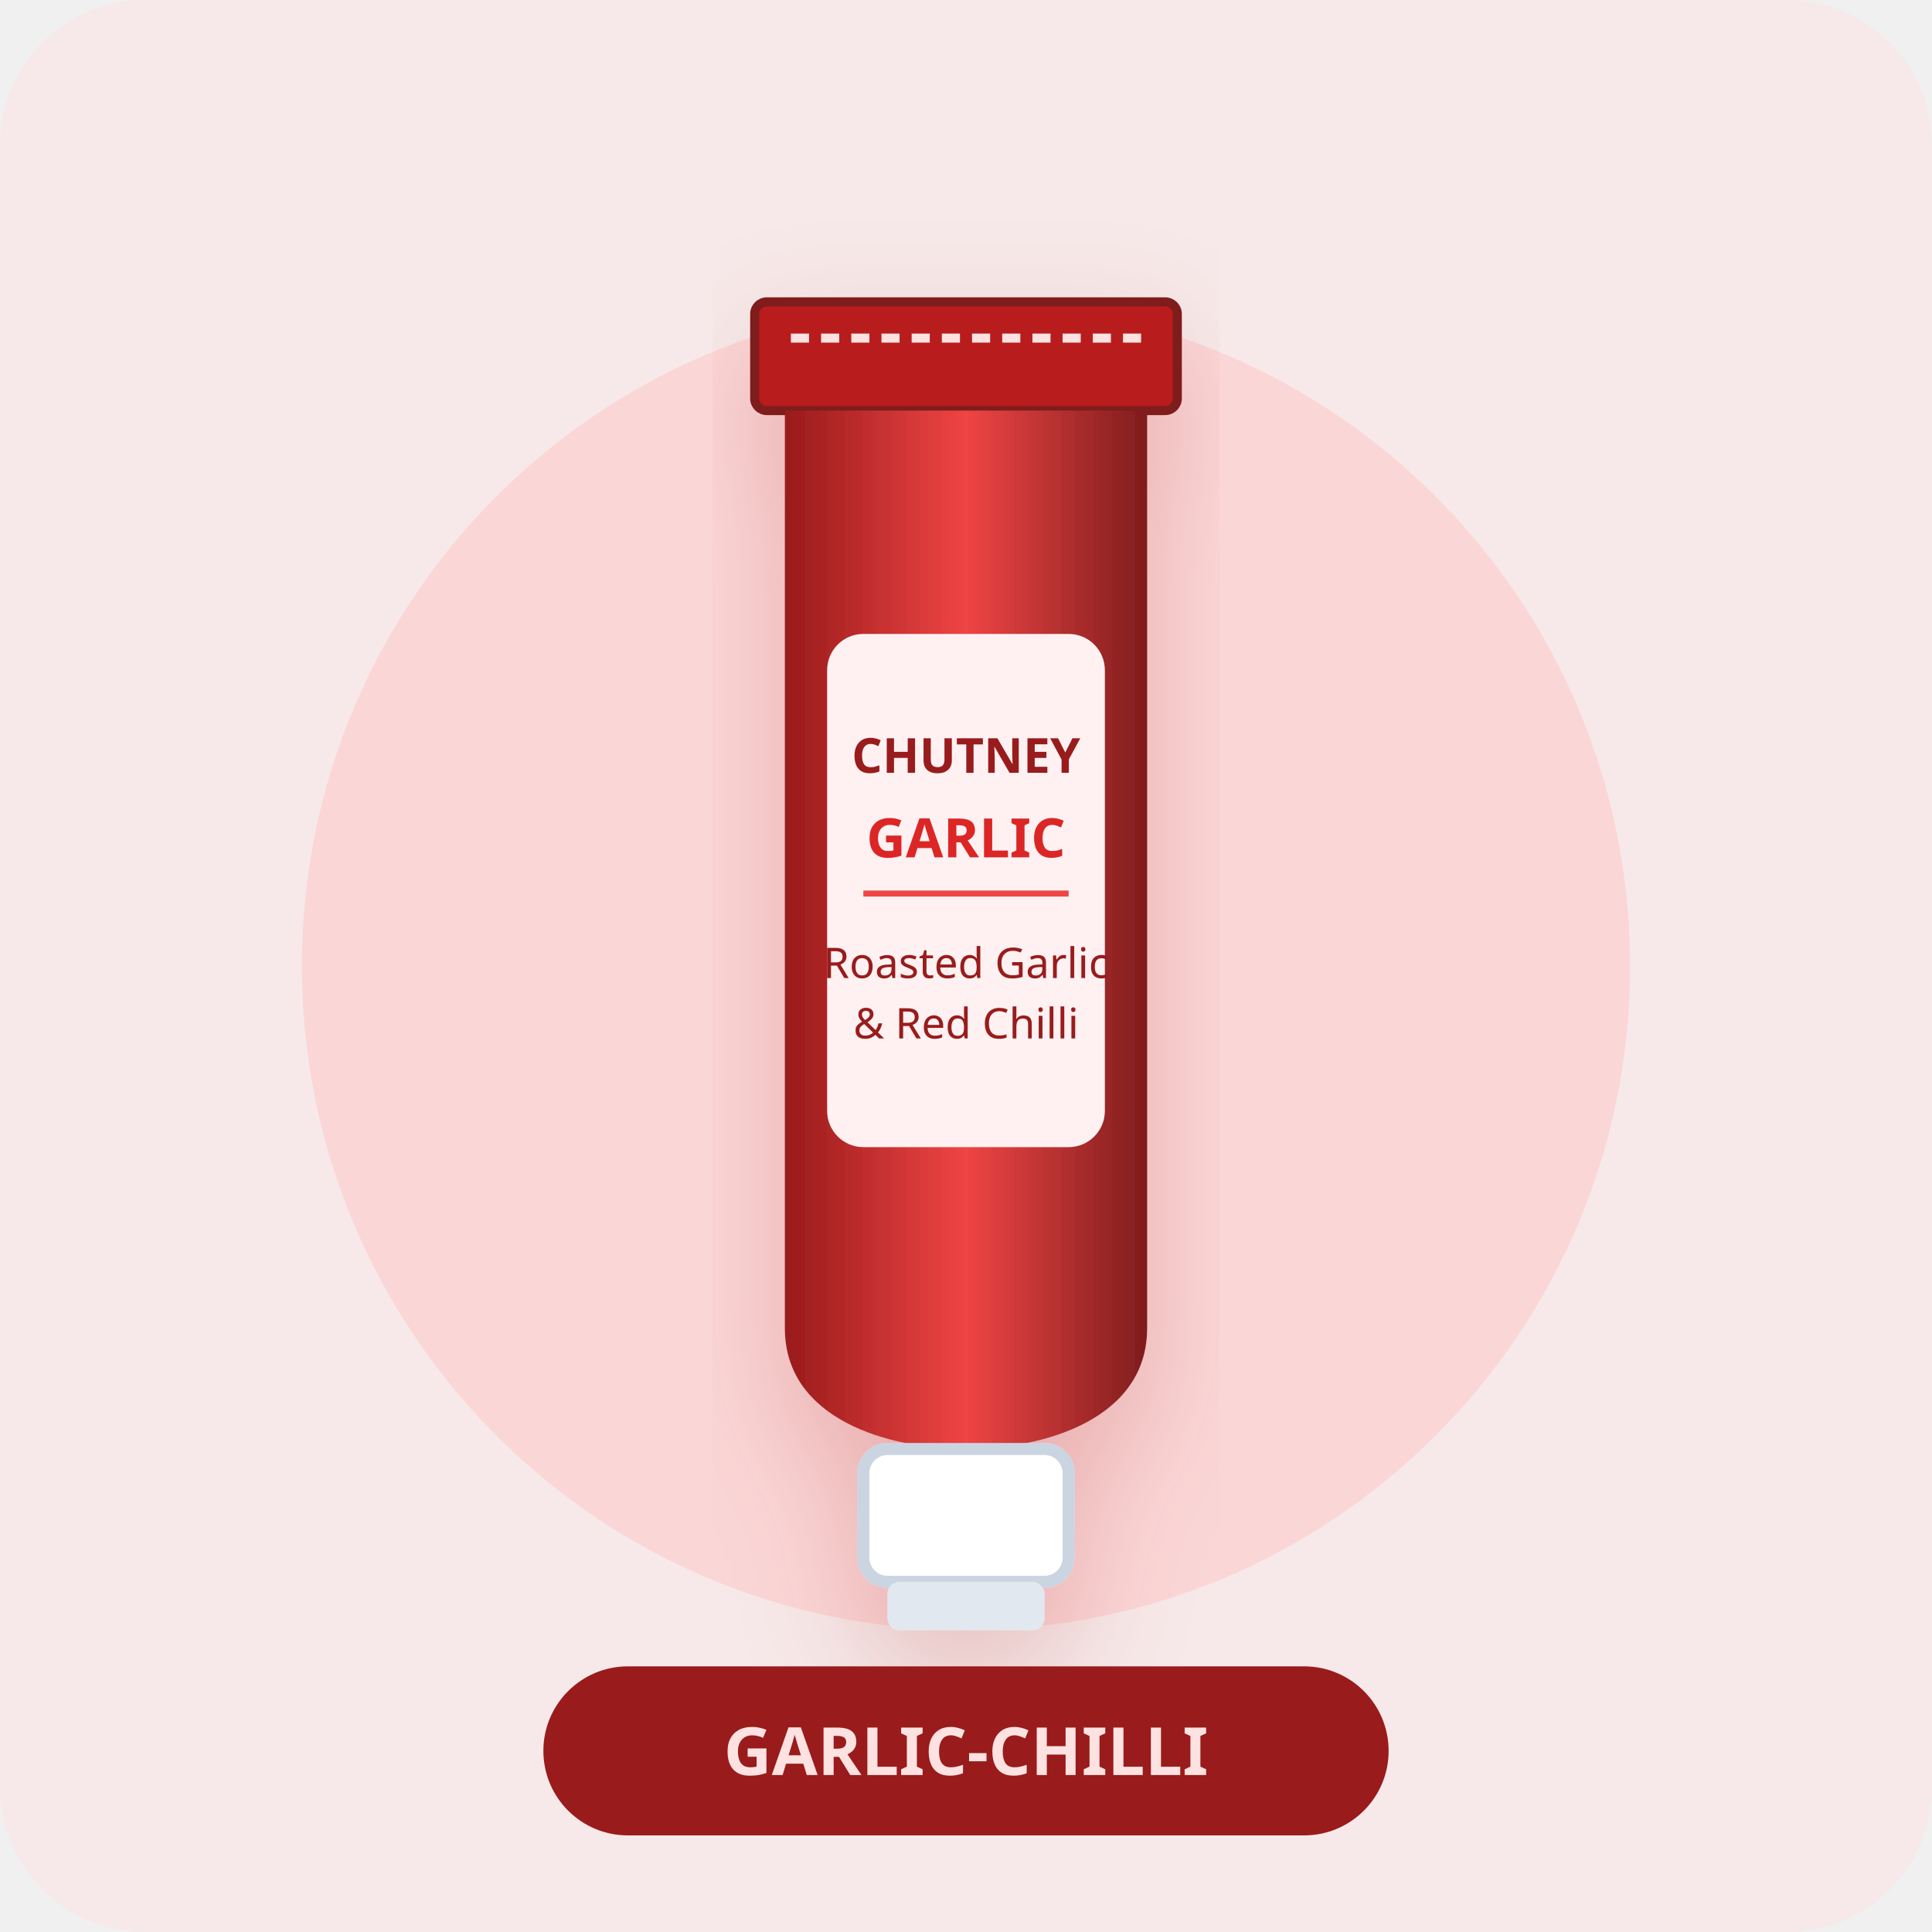
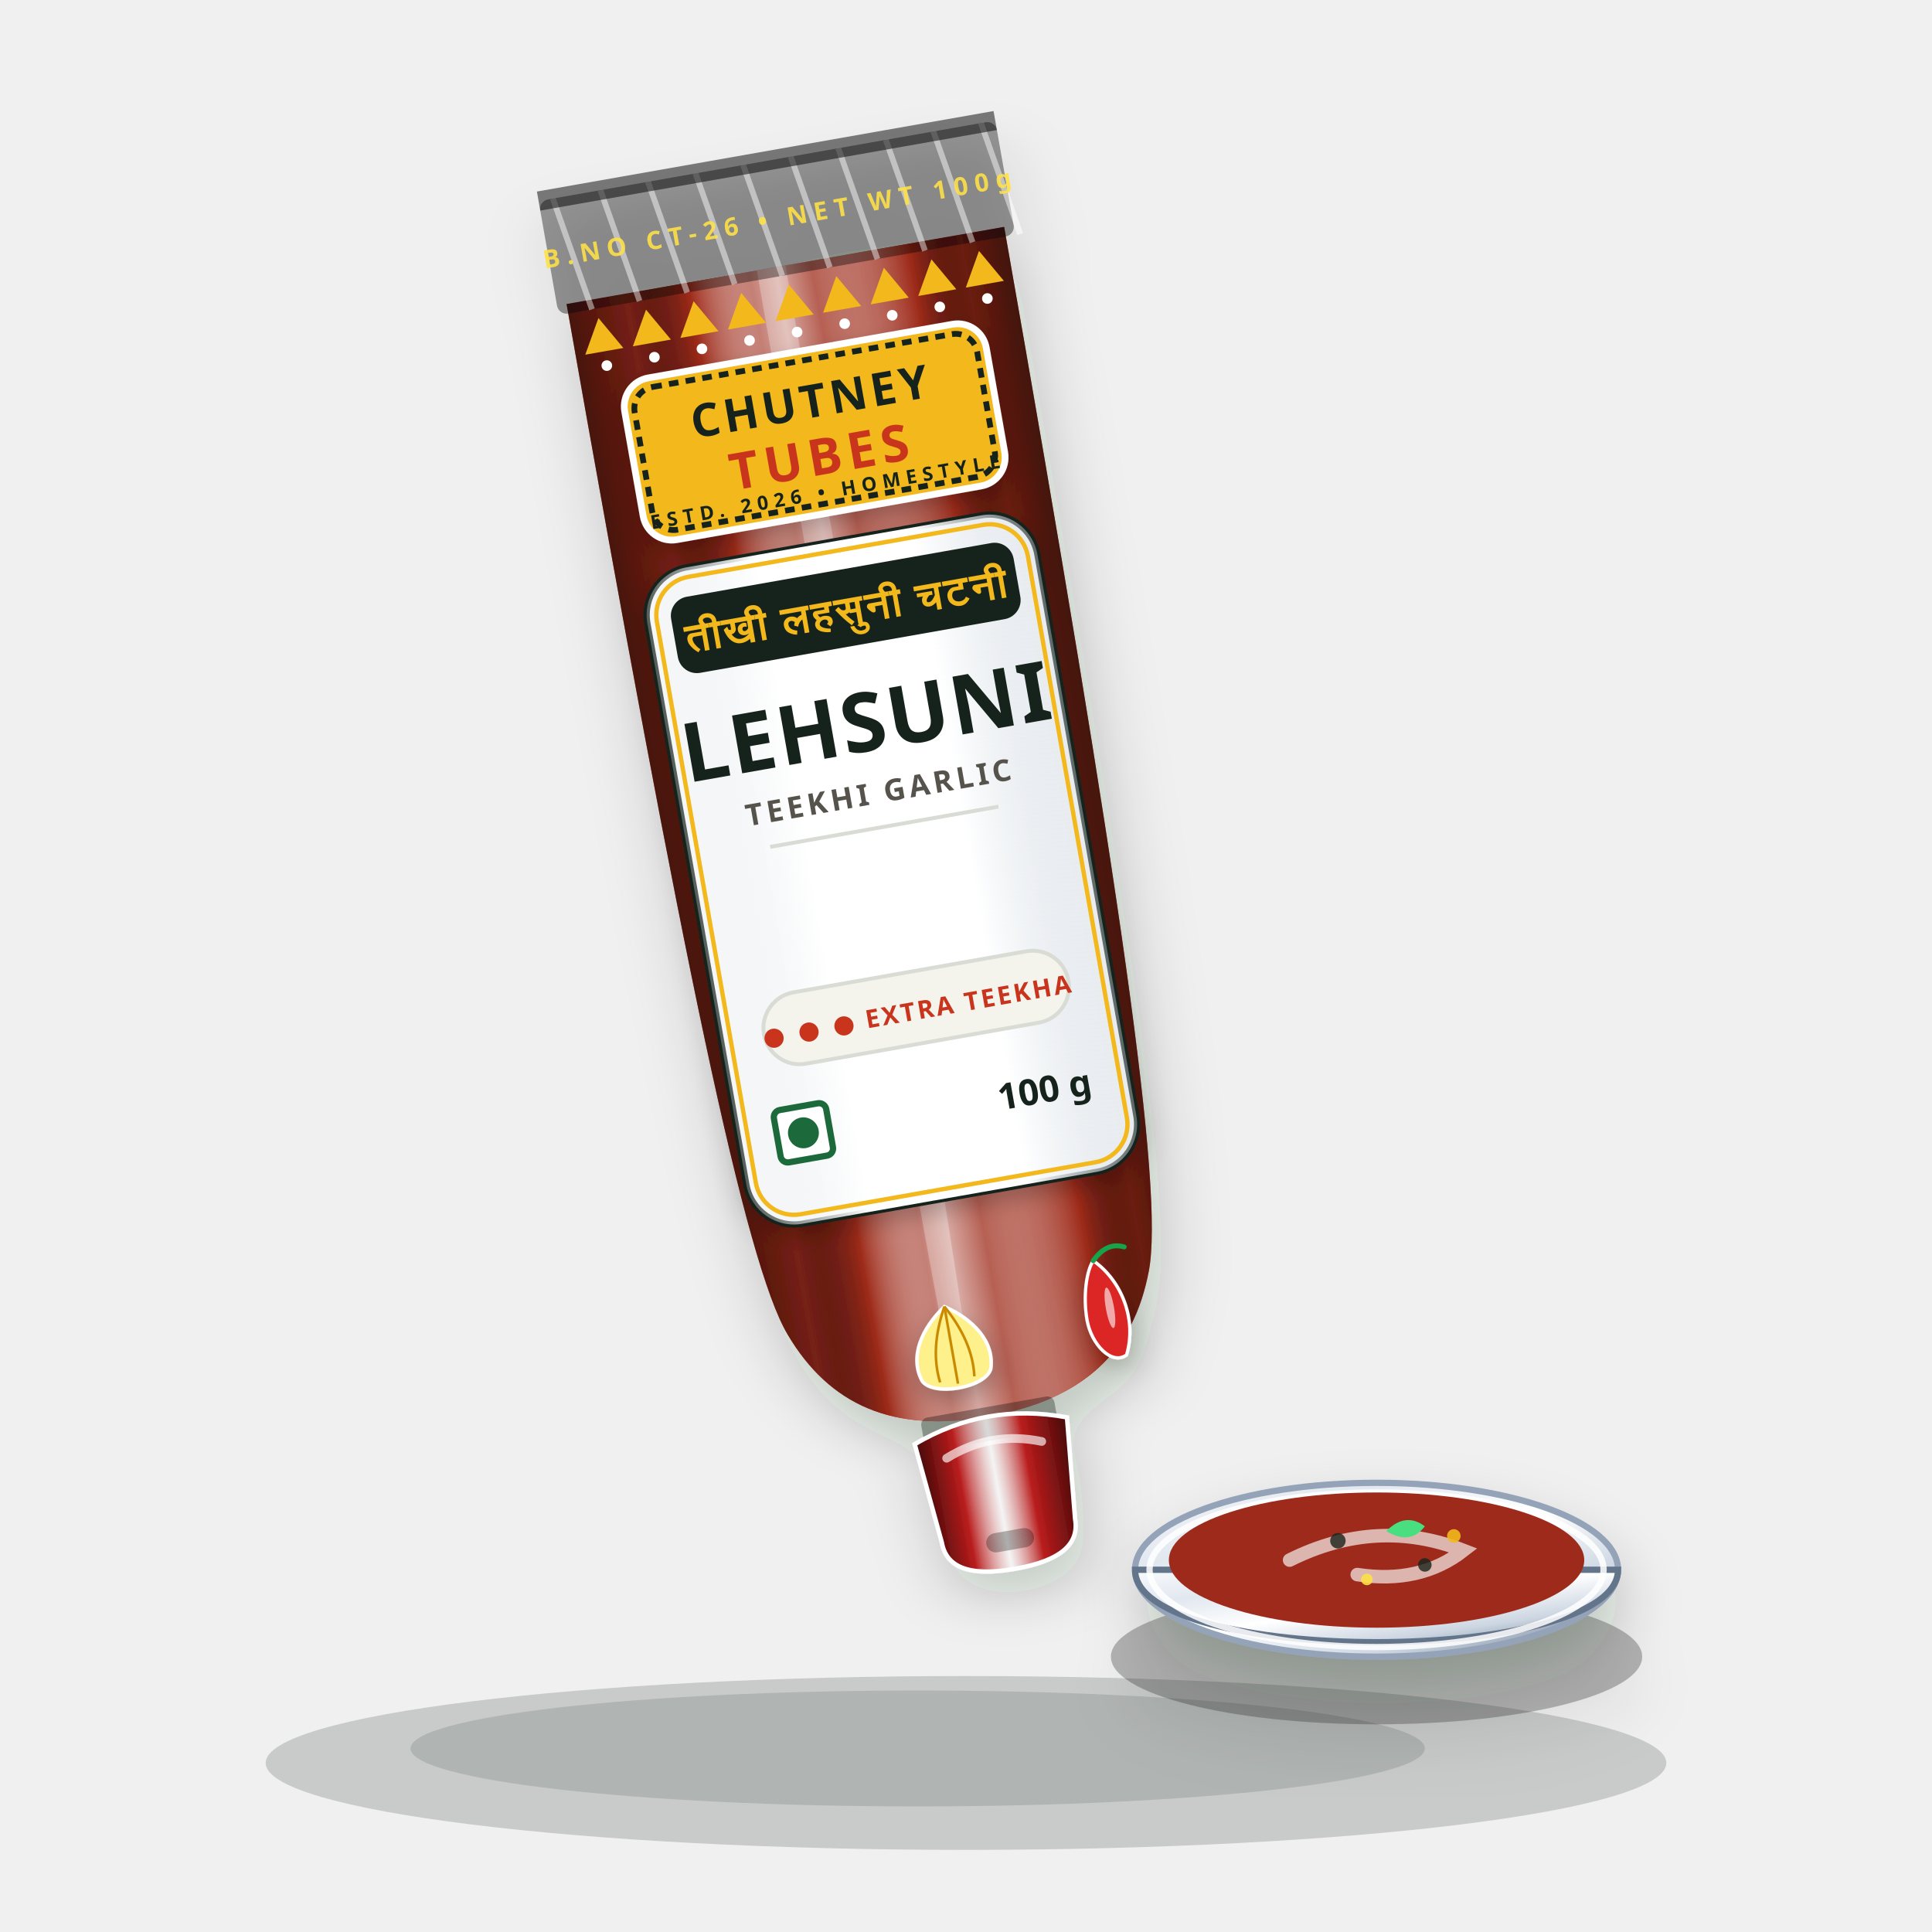
- <svg xmlns="http://www.w3.org/2000/svg" viewBox="0 0 320 320" width="100%" height="100%" fill="none">
+ <svg xmlns="http://www.w3.org/2000/svg" viewBox="0 0 400 400" width="100%" height="100%" fill="none" aria-label="Teekhi Lehsuni Chutney tube render">
  <defs>
-     <linearGradient id="garlicTube" x1="0%" y1="0%" x2="100%" y2="0%">
-       <stop offset="0%" stop-color="#991B1B" />
-       <stop offset="50%" stop-color="#EF4444" />
-       <stop offset="100%" stop-color="#7F1D1D" />
+     <linearGradient id="shd_garlic" x1="0%" y1="0%" x2="100%" y2="0%">
+       <stop offset="0%" stop-color="#000000" stop-opacity="0.55" />
+       <stop offset="14%" stop-color="#000000" stop-opacity="0.25" />
+       <stop offset="28%" stop-color="#9e2b1a" />
+       <stop offset="42%" stop-color="#ffffff" stop-opacity="0.4" />
+       <stop offset="48%" stop-color="#ffffff" stop-opacity="0.6" />
+       <stop offset="56%" stop-color="#ffffff" stop-opacity="0.25" />
+       <stop offset="78%" stop-color="#9e2b1a" />
+       <stop offset="90%" stop-color="#000000" stop-opacity="0.32" />
+       <stop offset="100%" stop-color="#000000" stop-opacity="0.58" />
    </linearGradient>
-     <filter id="flvGShadow" x="-10%" y="-10%" width="120%" height="120%">
-       <feDropShadow dx="0" dy="8" stdDeviation="10" flood-color="#991B1B" flood-opacity="0.18" />
+     <linearGradient id="lblShd_garlic" x1="0%" y1="0%" x2="100%" y2="0%">
+       <stop offset="0%" stop-color="#e2e8f0" stop-opacity="0.3" />
+       <stop offset="30%" stop-color="#ffffff" />
+       <stop offset="70%" stop-color="#ffffff" />
+       <stop offset="100%" stop-color="#cbd5e1" stop-opacity="0.4" />
+     </linearGradient>
+     <linearGradient id="capYellow_garlic" x1="0%" y1="0%" x2="100%" y2="0%">
+       <stop offset="0%" stop-color="#b45309" />
+       <stop offset="25%" stop-color="#f59e0b" />
+       <stop offset="48%" stop-color="#ffffff" stop-opacity="0.65" />
+       <stop offset="70%" stop-color="#f59e0b" />
+       <stop offset="100%" stop-color="#92400e" />
+     </linearGradient>
+     <linearGradient id="capGreen_garlic" x1="0%" y1="0%" x2="100%" y2="0%">
+       <stop offset="0%" stop-color="#052e16" />
+       <stop offset="25%" stop-color="#15803d" />
+       <stop offset="48%" stop-color="#ffffff" stop-opacity="0.65" />
+       <stop offset="70%" stop-color="#15803d" />
+       <stop offset="100%" stop-color="#052e16" />
+     </linearGradient>
+     <linearGradient id="capRed_garlic" x1="0%" y1="0%" x2="100%" y2="0%">
+       <stop offset="0%" stop-color="#450a0a" />
+       <stop offset="25%" stop-color="#b91c1c" />
+       <stop offset="48%" stop-color="#ffffff" stop-opacity="0.65" />
+       <stop offset="70%" stop-color="#b91c1c" />
+       <stop offset="100%" stop-color="#450a0a" />
+     </linearGradient>
+     <linearGradient id="stl_garlic" x1="0%" y1="0%" x2="100%" y2="100%">
+       <stop offset="0%" stop-color="#f8fafc" />
+       <stop offset="25%" stop-color="#e2e8f0" />
+       <stop offset="50%" stop-color="#ffffff" />
+       <stop offset="75%" stop-color="#cbd5e1" />
+       <stop offset="100%" stop-color="#64748b" />
+     </linearGradient>
+     <filter id="flvShd_garlic" x="-30%" y="-30%" width="160%" height="160%">
+       <feDropShadow dx="2" dy="22" stdDeviation="16" flood-color="#18241b" flood-opacity="0.32" />
+       <feDropShadow dx="1" dy="6" stdDeviation="6" flood-color="#18241b" flood-opacity="0.2" />
+     </filter>
+     <filter id="lblLift_garlic" x="-10%" y="-10%" width="120%" height="120%">
+       <feDropShadow dx="0" dy="2" stdDeviation="2.5" flood-color="#000000" flood-opacity="0.22" />
    </filter>
  </defs>
-   <rect width="320" height="320" rx="24" fill="#FEE2E2" fill-opacity="0.5" />
-   <circle cx="160" cy="160" r="110" fill="#FECACA" fill-opacity="0.6" />
-   <g transform="translate(115, 30)" filter="url(#flvGShadow)">
-     <rect x="10" y="20" width="70" height="18" rx="2" fill="#B91C1C" stroke="#7F1D1D" stroke-width="1.5" />
-     <line x1="16" y1="26" x2="74" y2="26" stroke="#FEE2E2" stroke-width="1.5" stroke-dasharray="3 2" />
-     <path d="M15 38 L15 190 C15 205 32 210 45 210 C58 210 75 205 75 190 L75 38 Z" fill="url(#garlicTube)" />
-     <rect x="22" y="75" width="46" height="85" rx="6" fill="#FFF1F2" />
-     <text x="45" y="98" font-family="sans-serif" font-size="8" font-weight="900" fill="#991B1B" text-anchor="middle">CHUTNEY</text>
-     <text x="45" y="112" font-family="sans-serif" font-size="9" font-weight="bold" fill="#DC2626" text-anchor="middle">GARLIC</text>
-     <line x1="28" y1="118" x2="62" y2="118" stroke="#EF4444" stroke-width="1" />
-     <text x="45" y="132" font-family="sans-serif" font-size="7" fill="#991B1B" text-anchor="middle">Roasted Garlic</text>
-     <text x="45" y="142" font-family="sans-serif" font-size="7" fill="#991B1B" text-anchor="middle">&amp; Red Chilli</text>
-     <rect x="28" y="210" width="34" height="22" rx="4" fill="#FFFFFF" stroke="#CBD5E1" stroke-width="2" />
-     <rect x="32" y="232" width="26" height="8" rx="2" fill="#E2E8F0" />
+   <ellipse cx="200" cy="365" rx="145" ry="18" fill="#18241b" opacity="0.18" />
+   <ellipse cx="190" cy="362" rx="105" ry="12" fill="#18241b" opacity="0.14" />
+   <g transform="translate(185, 182) rotate(-10) translate(-54, -165)" filter="url(#flvShd_garlic)">
+     <path d="M 8 36 L 100 36 C 100 175 98 238 92 254 C 86 270 74 278 54 278 C 34 278 22 270 16 254 C 10 238 8 175 8 36 Z" fill="#9e2b1a" />
+     <path d="M 8 36 L 100 36 C 100 175 98 238 92 254 C 86 270 74 278 54 278 C 34 278 22 270 16 254 C 10 238 8 175 8 36 Z" fill="url(#shd_garlic)" />
+     <path d="M 48 36 L 54 36 C 54 175 53 238 52 268 L 48 268 C 47 238 48 175 48 36 Z" fill="#ffffff" opacity="0.28" />
+     <rect x="6" y="14" width="96" height="24" fill="#000000" opacity="0.38" rx="2" />
+     <path d="M 9 14 L 13 38 M 19 14 L 23 38 M 29 14 L 33 38 M 39 14 L 43 38 M 49 14 L 53 38 M 59 14 L 63 38 M 69 14 L 73 38 M 79 14 L 83 38 M 89 14 L 93 38 M 99 14 L 103 38" stroke="#ffffff" stroke-width="1.2" opacity="0.45" />
+     <rect x="6" y="12" width="96" height="4" fill="#000000" opacity="0.5" />
+     <text x="54" y="28" font-family="Hind, sans-serif" font-size="5.2" font-weight="700" fill="#fde047" text-anchor="middle" letter-spacing="1.4" opacity="0.9">B.NO CT-26 • NET WT 100g</text>
+     <g transform="translate(10, 40)">
+       <polygon points="4,0 8,7 0,7" fill="#f2b81d" />
+       <polygon points="14,0 18,7 10,7" fill="#f2b81d" />
+       <polygon points="24,0 28,7 20,7" fill="#f2b81d" />
+       <polygon points="34,0 38,7 30,7" fill="#f2b81d" />
+       <polygon points="44,0 48,7 40,7" fill="#f2b81d" />
+       <polygon points="54,0 58,7 50,7" fill="#f2b81d" />
+       <polygon points="64,0 68,7 60,7" fill="#f2b81d" />
+       <polygon points="74,0 78,7 70,7" fill="#f2b81d" />
+       <polygon points="84,0 88,7 80,7" fill="#f2b81d" />
+       <circle cx="4" cy="10" r="1.1" fill="#ffffff" />
+       <circle cx="14" cy="10" r="1.1" fill="#ffffff" />
+       <circle cx="24" cy="10" r="1.1" fill="#ffffff" />
+       <circle cx="34" cy="10" r="1.1" fill="#ffffff" />
+       <circle cx="44" cy="10" r="1.1" fill="#ffffff" />
+       <circle cx="54" cy="10" r="1.1" fill="#ffffff" />
+       <circle cx="64" cy="10" r="1.1" fill="#ffffff" />
+       <circle cx="74" cy="10" r="1.1" fill="#ffffff" />
+       <circle cx="84" cy="10" r="1.1" fill="#ffffff" />
+     </g>
+     <g transform="translate(54, 72)" filter="url(#lblLift_garlic)">
+       <rect x="-38" y="-18" width="76" height="34" rx="6" fill="#f2b81d" stroke="#ffffff" stroke-width="1.4" />
+       <rect x="-36" y="-16" width="72" height="30" rx="4.5" fill="none" stroke="#18241b" stroke-width="1.2" stroke-dasharray="2 1.5" />
+       <text x="0" y="-4" font-family="Bricolage Grotesque, sans-serif" font-size="9.5" font-weight="900" fill="#18241b" text-anchor="middle" letter-spacing="0.8">CHUTNEY</text>
+       <text x="0" y="8" font-family="Bricolage Grotesque, sans-serif" font-size="10.5" font-weight="900" fill="#c8361f" text-anchor="middle" letter-spacing="1.2">TUBES</text>
+       <text x="0" y="13" font-family="Hind, sans-serif" font-size="4" font-weight="800" fill="#18241b" text-anchor="middle" letter-spacing="1.2">ESTD. 2026 • HOMESTYLE</text>
+     </g>
+     <g transform="translate(13, 94)" filter="url(#lblLift_garlic)">
+       <rect x="0" y="0" width="82" height="138" rx="10" fill="#fffdfa" stroke="#18241b" stroke-width="1.3" />
+       <rect x="0" y="0" width="82" height="138" rx="10" fill="url(#lblShd_garlic)" />
+       <rect x="2" y="2" width="78" height="134" rx="8" fill="none" stroke="#f2b81d" stroke-width="0.9" />
+       <g transform="translate(41, 14)">
+         <rect x="-36" y="-8" width="72" height="16" rx="4" fill="#18241b" />
+         <text x="0" y="3.5" font-family="Hind, sans-serif" font-size="8.5" font-weight="700" fill="#f2b81d" text-anchor="middle" letter-spacing="0.4">तीखी लहसुनी चटनी</text>
+       </g>
+       <g transform="translate(41, 44)">
+         <text x="0" y="0" font-family="Bricolage Grotesque, sans-serif" font-size="17" font-weight="900" fill="#18241b" text-anchor="middle" letter-spacing="0.4">LEHSUNI</text>
+         <text x="0" y="11" font-family="Hind, sans-serif" font-size="6.2" font-weight="700" fill="#57534e" text-anchor="middle" letter-spacing="0.8">TEEKHI GARLIC</text>
+         <line x1="-24" y1="16" x2="24" y2="16" stroke="#d8dcd4" stroke-width="0.8" />
+       </g>
+       <g transform="translate(0, 0)">
+         <g transform="translate(36, 160) scale(0.9)">
+           <path d="M 0 0 C 6 4 10 10 8 16 C 6 20 -6 20 -8 16 C -10 10 -6 4 0 0 Z" fill="#fef08a" stroke="#ffffff" stroke-width="0.8" />
+           <path d="M 0 0 L 0 18" stroke="#ca8a04" stroke-width="0.6" />
+           <path d="M 0 0 Q -5 9 -4 17" stroke="#ca8a04" stroke-width="0.6" />
+           <path d="M 0 0 Q 5 9 4 17" stroke="#ca8a04" stroke-width="0.6" />
+         </g>
+         <g transform="translate(68, 156) scale(0.85)">
+           <path d="M 0 0 C 6 6 8 16 4 24 C 0 26 -4 20 -4 14 C -4 8 -2 2 0 0 Z" fill="#dc2626" stroke="#ffffff" stroke-width="0.8" />
+           <path d="M 0 0 Q 4 -4 8 -2" stroke="#16a34a" stroke-width="1.2" fill="none" stroke-linecap="round" />
+           <ellipse cx="2" cy="12" rx="1" ry="5" fill="#ffffff" opacity="0.6" />
+         </g>
+       </g>
+       <g transform="translate(41, 98)">
+         <rect x="-32" y="-7.5" width="64" height="15" rx="7.5" fill="#f4f3ec" stroke="#d8dcd4" stroke-width="0.8" />
+         <text x="0" y="2.5" font-family="Hind, sans-serif" font-size="5.2" font-weight="800" fill="#c8361f" text-anchor="middle" letter-spacing="0.5">● ● ● EXTRA TEEKHA</text>
+       </g>
+       <g transform="translate(8, 114)">
+         <rect x="0" y="0" width="11" height="11" fill="#ffffff" stroke="#1d6b3a" stroke-width="1.3" rx="1.5" />
+         <circle cx="5.5" cy="5.5" r="3.2" fill="#1d6b3a" />
+       </g>
+       <g transform="translate(74, 122)">
+         <text x="0" y="0" font-family="Hind, sans-serif" font-size="7.5" font-weight="800" fill="#18241b" text-anchor="end">100 g</text>
+       </g>
+     </g>
+     <g transform="translate(36, 276)">
+       <rect x="4" y="0" width="28" height="7" fill="#000000" opacity="0.32" rx="1.5" />
+       <path d="M 2 5 Q 18 -1 34 5 L 32 26 C 32 31 28 34 18 34 C 8 34 4 31 4 26 Z" fill="url(#capRed_garlic)" stroke="#ffffff" stroke-width="0.9" />
+       <path d="M 8 9 Q 18 5 28 9" stroke="#ffffff" stroke-width="1.8" stroke-linecap="round" fill="none" opacity="0.65" />
+       <rect x="13" y="26" width="10" height="4" rx="2" fill="#000000" opacity="0.28" />
+     </g>
  </g>
-   <g transform="translate(160, 290)">
-     <rect x="-70" y="-14" width="140" height="28" rx="14" fill="#991B1B" />
-     <text x="0" y="4" font-family="sans-serif" font-size="11" font-weight="bold" fill="#FEE2E2" text-anchor="middle">
-       GARLIC-CHILLI
-     </text>
+   <g transform="translate(285, 305)" filter="url(#flvShd_garlic)">
+     <ellipse cx="0" cy="38" rx="55" ry="14" fill="#18241b" opacity="0.3" />
+     <ellipse cx="0" cy="20" rx="50" ry="18" fill="url(#stl_garlic)" stroke="#94a3b8" stroke-width="1.3" />
+     <path d="M -50 20 C -50 40 50 40 50 20 Z" fill="url(#stl_garlic)" stroke="#64748b" stroke-width="1.3" />
+     <ellipse cx="0" cy="20" rx="47" ry="16" fill="none" stroke="#ffffff" stroke-width="1.3" opacity="0.85" />
+     <ellipse cx="0" cy="18" rx="43" ry="14" fill="#9e2b1a" />
+     <path d="M -18 18 Q 0 9 18 16 Q 9 23 -4 21" stroke="#ffffff" stroke-width="2.8" stroke-linecap="round" fill="none" opacity="0.65" />
+     <circle cx="-8" cy="14" r="1.6" fill="#18241b" opacity="0.8" />
+     <circle cx="10" cy="19" r="1.4" fill="#18241b" opacity="0.8" />
+     <circle cx="16" cy="13" r="1.4" fill="#f2b81d" opacity="0.9" />
+     <circle cx="-2" cy="22" r="1.2" fill="#fde047" opacity="0.9" />
+     <path d="M 2 12 Q 6 8 10 11 Q 7 15 2 12 Z" fill="#4ade80" />
  </g>
</svg>
